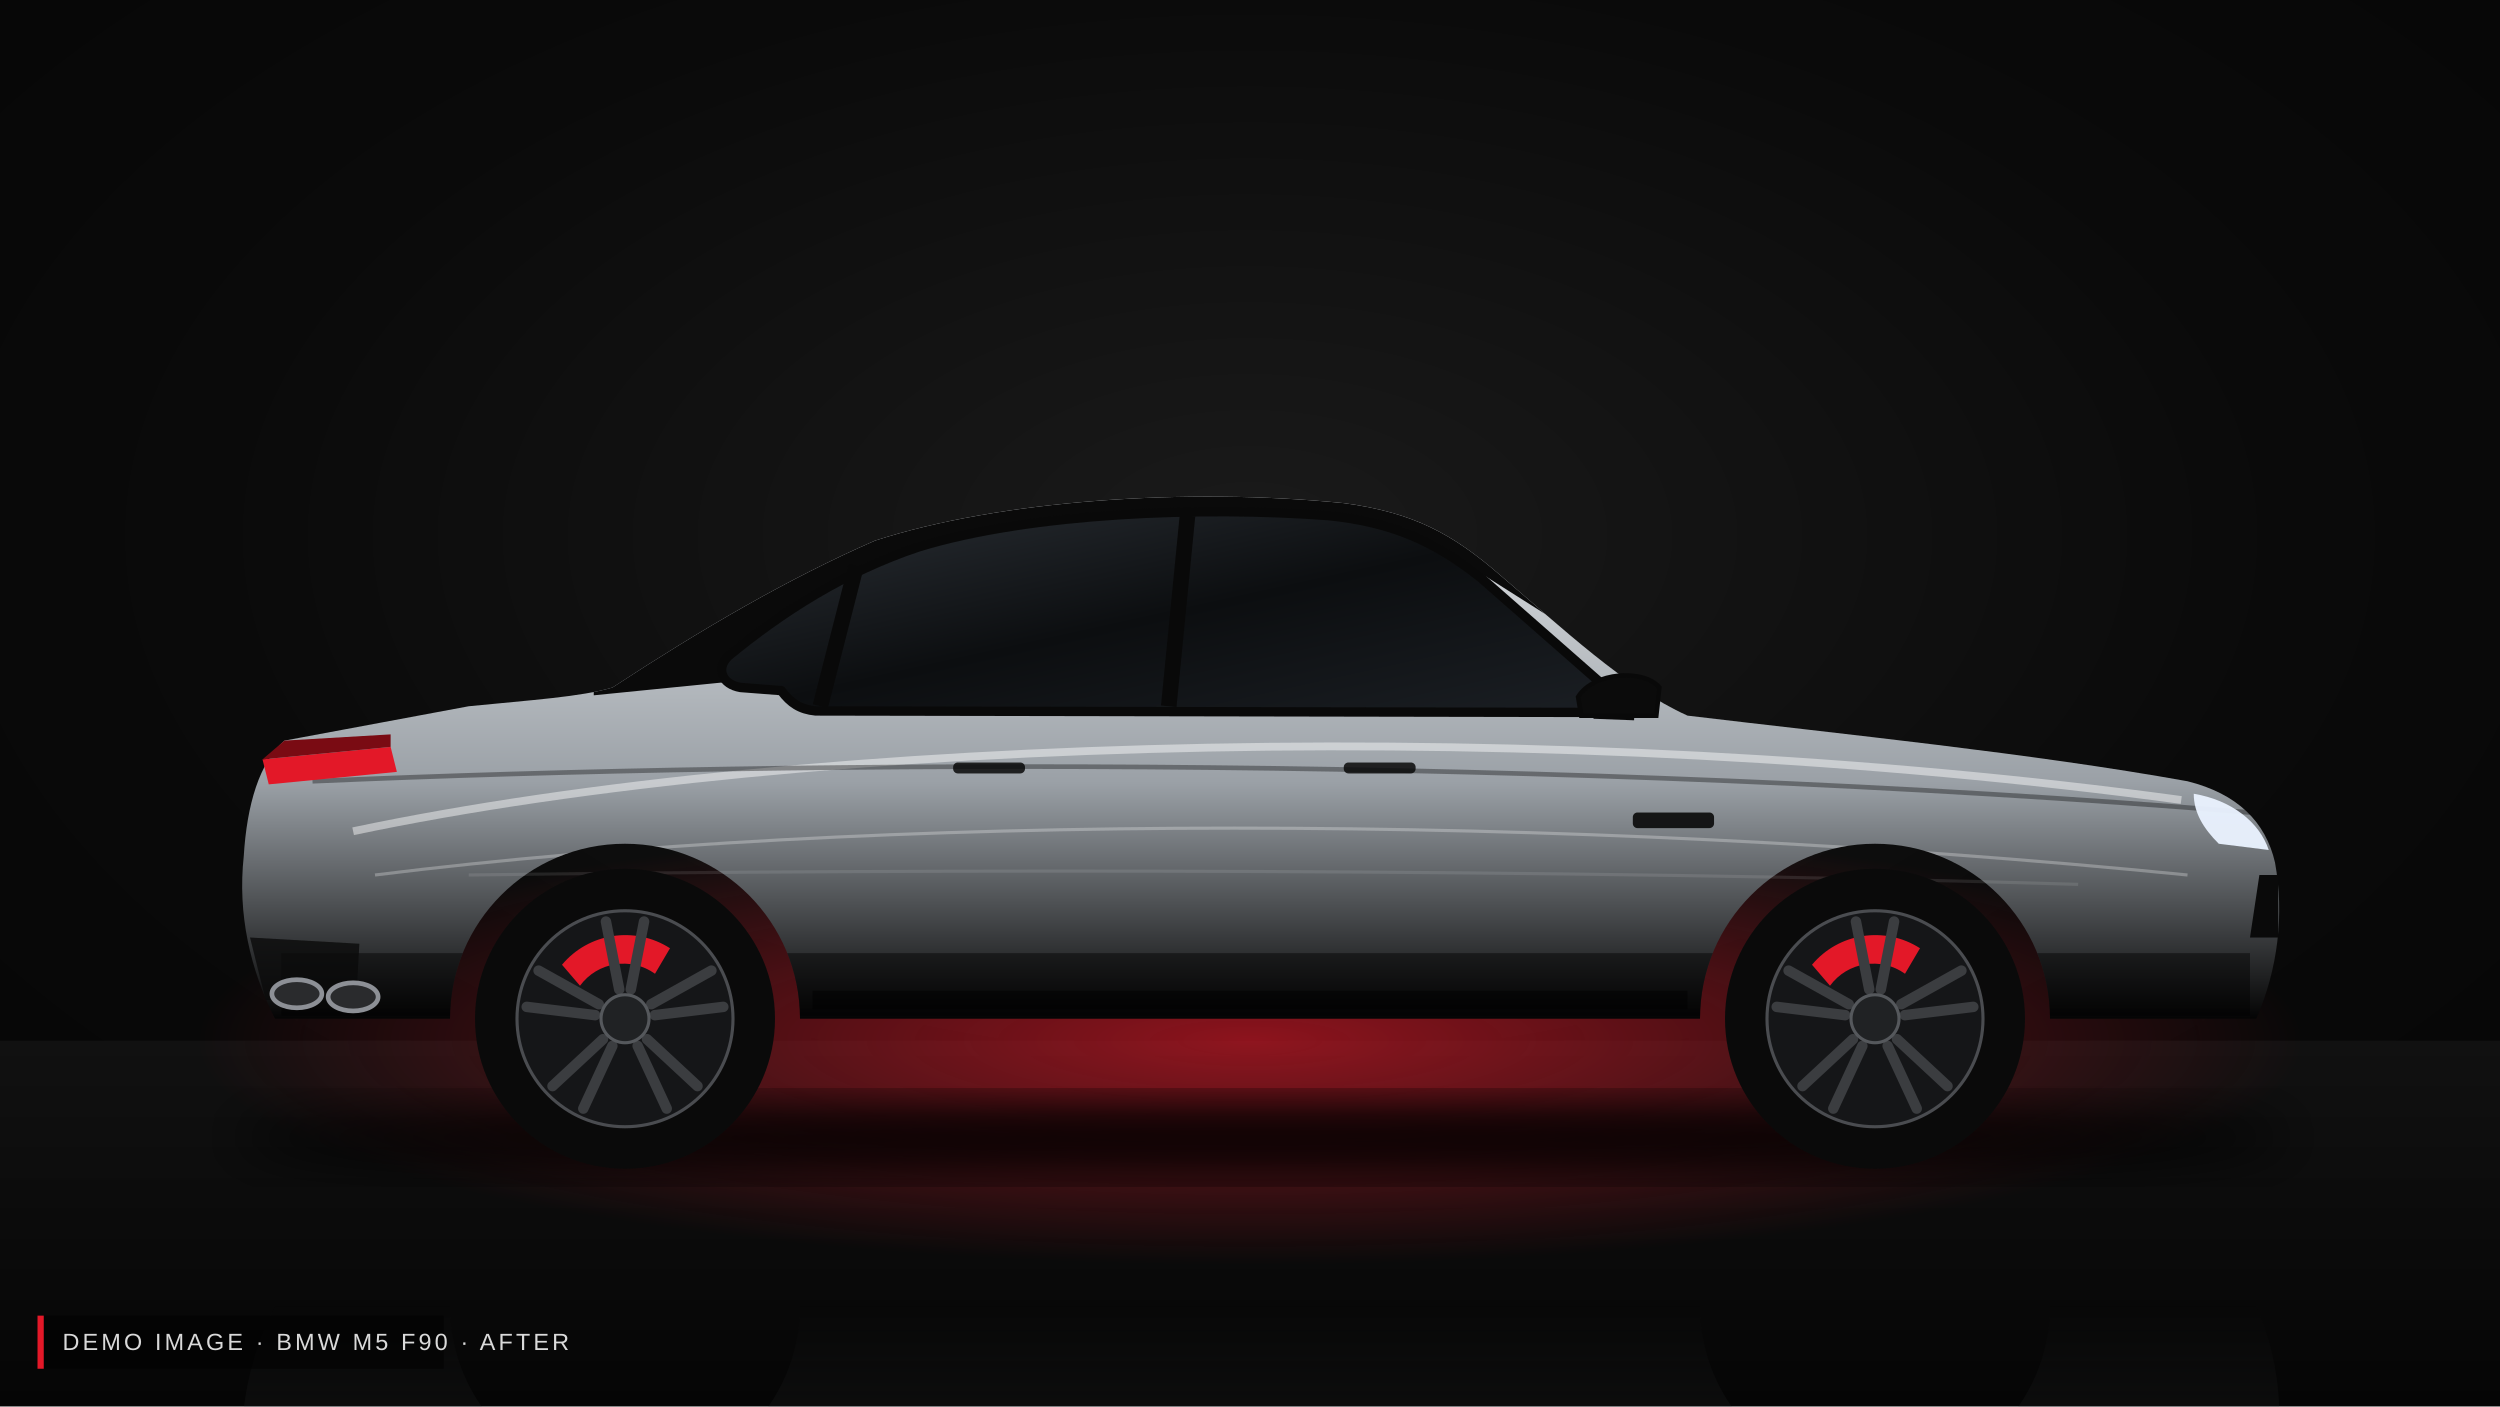
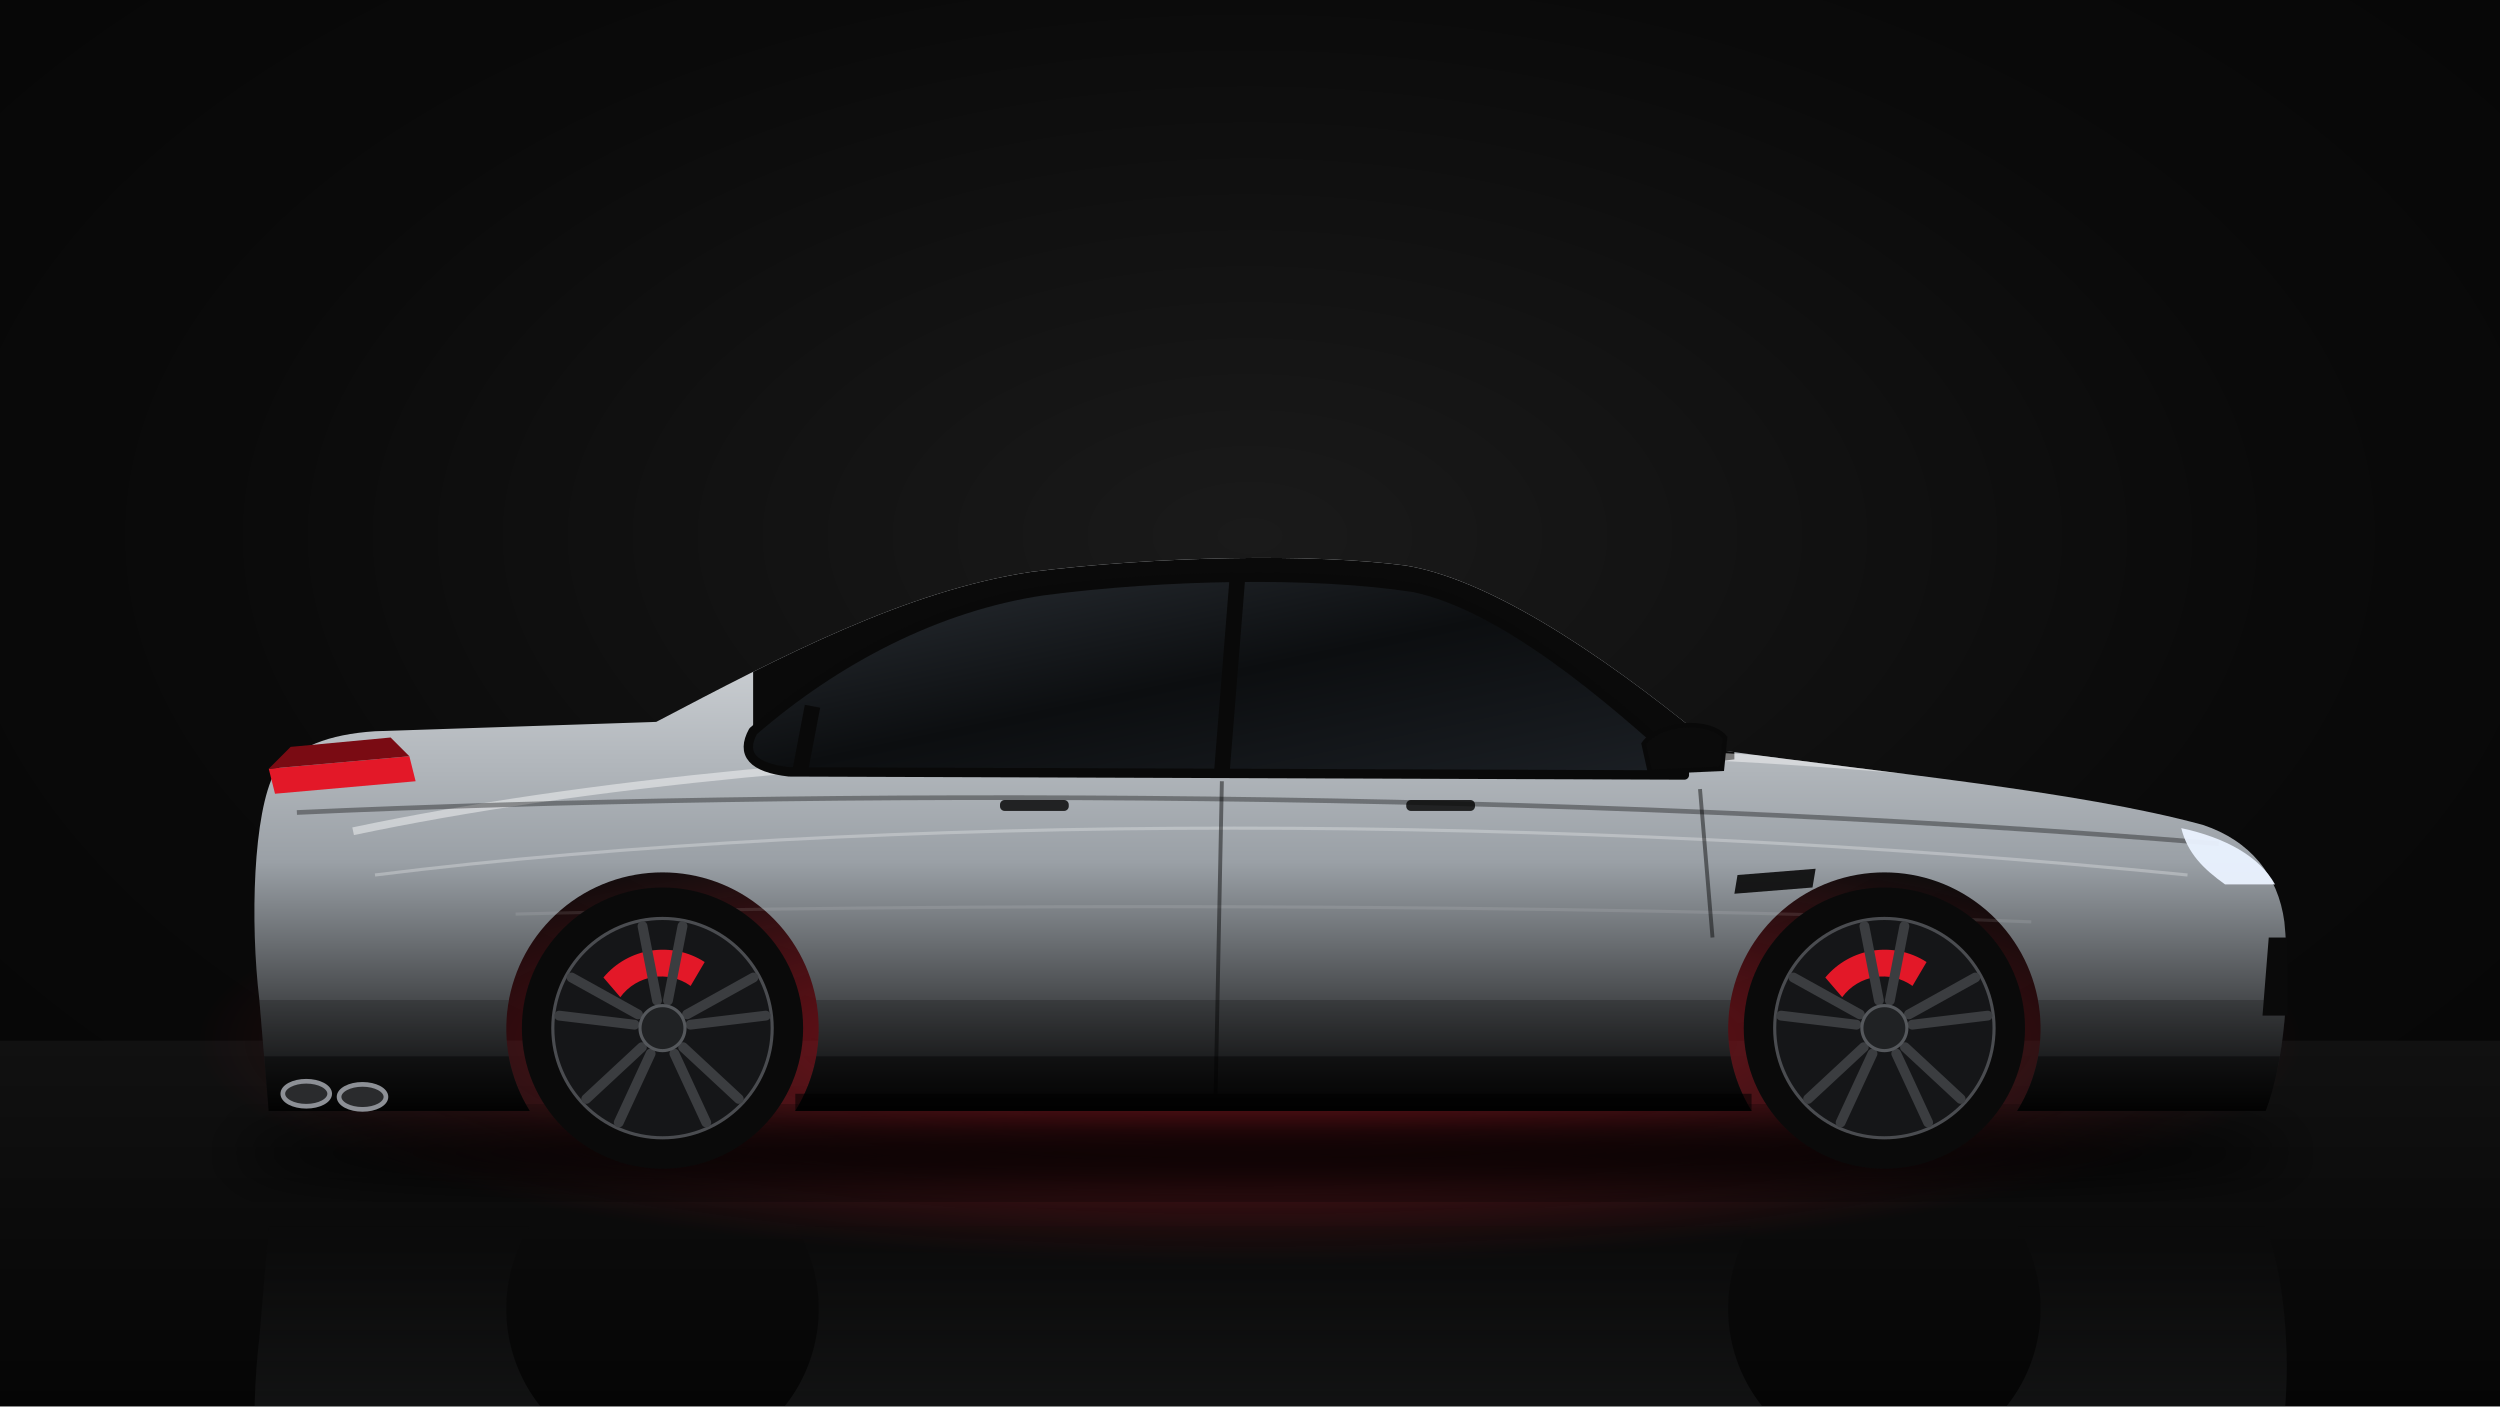
<svg xmlns="http://www.w3.org/2000/svg" viewBox="0 0 1600 900" width="1600" height="900">
  <defs>
    <radialGradient id="bg" cx="50%" cy="38%" r="75%">
      <stop offset="0" stop-color="#1a1a1a" />
      <stop offset=".55" stop-color="#0a0a0a" />
      <stop offset="1" stop-color="#050505" />
    </radialGradient>
    <radialGradient id="redglow" cx="50%" cy="50%" r="50%">
      <stop offset="0" stop-color="#E31828" stop-opacity="0.6" />
      <stop offset="1" stop-color="#E31828" stop-opacity="0" />
    </radialGradient>
    <linearGradient id="paint" x1="0" y1="0" x2="0" y2="1">
      <stop offset="0" stop-color="#e2e5e8" />
      <stop offset=".55" stop-color="#9aa0a6" />
      <stop offset="1" stop-color="#050505" />
    </linearGradient>
    <linearGradient id="glass" x1="0" y1="0" x2="1" y2="1">
      <stop offset="0" stop-color="#2b3036" />
      <stop offset=".5" stop-color="#0c0e10" />
      <stop offset="1" stop-color="#1b1f24" />
    </linearGradient>
    <linearGradient id="floor" x1="0" y1="0" x2="0" y2="1">
      <stop offset="0" stop-color="#111" />
      <stop offset="1" stop-color="#050505" />
    </linearGradient>
    <clipPath id="bodyclip">
-       <path d="M176,652 C160,620 152,585 156,548 C158,515 166,488 182,474 L300,452 C340,448 372,446 392,440 C450,402 505,370 560,346 C640,320 760,312 860,322 C905,328 930,342 960,368 C1000,402 1040,440 1080,458 C1180,470 1300,482 1400,500 C1432,508 1450,526 1456,552 C1462,585 1458,620 1444,652 L1312,652 A112,112 0 0 0 1088,652 L512,652 A112,112 0 0 0 288,652 Z" />
+       <path d="M172,711 L166,640 C160,590 162,520 176,494 C190,478 210,470 240,468 L420,462 C500,420 580,378 660,366 C740,356 840,354 900,362 C960,372 1040,430 1100,480 C1200,494 1330,506 1410,528 C1440,538 1458,560 1462,590 C1466,630 1462,680 1450,711 L1291,711 A100,100 0 1 0 1121,711 L509,711 A100,100 0 1 0 339,711 Z" />
    </clipPath>
    <filter id="blur">
      <feGaussianBlur stdDeviation="18" />
    </filter>
  </defs>
  <rect width="1600" height="900" fill="url(#bg)" />
  <rect y="666" width="1600" height="234" fill="url(#floor)" />
  <ellipse cx="800" cy="666" rx="672" ry="144" fill="url(#redglow)" />
  <g transform="translate(0.0,0.0) scale(1)">
-     <ellipse cx="808" cy="728" rx="660" ry="26" fill="#000" opacity=".9" filter="url(#blur)" />
-     <path d="M176,652 C160,620 152,585 156,548 C158,515 166,488 182,474 L300,452 C340,448 372,446 392,440 C450,402 505,370 560,346 C640,320 760,312 860,322 C905,328 930,342 960,368 C1000,402 1040,440 1080,458 C1180,470 1300,482 1400,500 C1432,508 1450,526 1456,552 C1462,585 1458,620 1444,652 L1312,652 A112,112 0 0 0 1088,652 L512,652 A112,112 0 0 0 288,652 Z" fill="url(#paint)" />
+     <ellipse cx="808" cy="738" rx="660" ry="26" fill="#000" opacity=".9" filter="url(#blur)" />
+     <path d="M172,711 L166,640 C160,590 162,520 176,494 C190,478 210,470 240,468 L420,462 C500,420 580,378 660,366 C740,356 840,354 900,362 C960,372 1040,430 1100,480 C1200,494 1330,506 1410,528 C1440,538 1458,560 1462,590 C1466,630 1462,680 1450,711 L1291,711 A100,100 0 1 0 1121,711 L509,711 A100,100 0 1 0 339,711 Z" fill="url(#paint)" />
    <g clip-path="url(#bodyclip)">
-       <path d="M380,445 L380,280 L1000,280 L1000,400 L940,362 C900,340 860,334 820,334 L600,346 L470,436 Z" fill="#0a0a0a" />
+       <path d="M482,470 L482,300 L1110,300 L1110,486 L1078,490 C1030,446 962,388 905,376 C840,366 745,368 668,378 C600,388 535,422 482,468 Z" fill="#0a0a0a" />
      <path d="M226,532 C520,470 1000,458 1396,512" stroke="#fff" stroke-width="5" fill="none" opacity="0.45" />
      <path d="M240,560 C560,520 1000,520 1400,560" stroke="#fff" stroke-width="2" fill="none" opacity="0.27" />
-       <rect x="180" y="610" width="1260" height="40" fill="#000" opacity=".45" />
+       <rect x="150" y="676" width="1330" height="40" fill="#000" opacity=".55" />
+       <rect x="150" y="640" width="1330" height="36" fill="#000" opacity=".2" />
    </g>
-     <path d="M1046,456 L948,370 C918,346 890,334 850,330 C770,324 660,328 588,350 C540,366 500,392 466,420 C458,428 462,438 474,440 L500,442 C506,450 512,454 522,455 Z" fill="url(#glass)" stroke="#090909" stroke-width="6" stroke-linejoin="round" />
-     <path d="M760,330 L748,452" stroke="#090909" stroke-width="10" />
-     <path d="M1046,456 L1020,455" stroke="#090909" stroke-width="10" />
-     <path d="M548,362 L525,452" stroke="#090909" stroke-width="10" />
-     <path d="M200,500 C520,486 1000,484 1440,520" stroke="#000" stroke-width="3" fill="none" opacity=".35" />
-     <path d="M300,560 C600,556 1000,556 1330,566" stroke="#fff" stroke-width="2" fill="none" opacity=".10" />
-     <rect x="1045" y="520" width="52" height="10" rx="3" fill="#090909" opacity=".9" />
-     <path d="M1010,446 C1020,430 1052,428 1062,440 L1060,458 L1012,458 Z" fill="#0b0b0b" stroke="#090909" stroke-width="3" />
-     <rect x="860" y="488" width="46" height="7" rx="3" fill="#090909" opacity=".85" />
-     <rect x="610" y="488" width="46" height="7" rx="3" fill="#090909" opacity=".85" />
-     <path d="M1404,508 C1428,512 1446,526 1452,544 L1420,540 C1410,530 1404,520 1404,508 Z" fill="#eaf2ff" opacity=".95" />
-     <path d="M1446,560 L1458,560 L1458,600 L1440,600 Z" fill="#0a0a0a" />
-     <path d="M168,486 L250,478 L254,494 L172,502 Z" fill="#E31828" />
-     <path d="M168,486 L182,474 L250,470 L250,478 Z" fill="#7a0b13" />
-     <path d="M160,600 L230,604 L228,640 L170,640 Z" fill="#0a0a0a" opacity=".8" />
-     <path d="M520,640 L1080,640" stroke="#000" stroke-width="12" opacity=".5" />
-     <ellipse cx="190" cy="636" rx="16" ry="9" fill="#2a2b2d" stroke="#8d9096" stroke-width="3" />
-     <ellipse cx="226" cy="638" rx="16" ry="9" fill="#2a2b2d" stroke="#8d9096" stroke-width="3" />
+     <path d="M1078,490 C1030,446 962,388 905,376 C840,366 745,368 668,378 C600,388 535,422 482,468 Q470,490 505,494 L1078,496 Z" fill="url(#glass)" stroke="#090909" stroke-width="6" stroke-linejoin="round" />
+     <path d="M792,369 L782,494" stroke="#090909" stroke-width="10" />
+     <path d="M520,452 L512,494" stroke="#090909" stroke-width="10" />
+     <path d="M190,520 C520,505 1000,505 1420,540" stroke="#000" stroke-width="3" fill="none" opacity=".35" />
+     <path d="M330,585 C600,578 1000,578 1300,590" stroke="#fff" stroke-width="2" fill="none" opacity=".10" />
+     <path d="M782,500 L778,700 M1088,505 L1096,600" stroke="#000" stroke-width="2.5" opacity=".45" />
+     <path d="M1112,560 L1162,556 L1160,568 L1110,572 Z" fill="#090909" opacity=".9" />
+     <path d="M1052,476 C1062,462 1094,460 1104,472 L1102,492 L1056,494 Z" fill="#0b0b0b" stroke="#090909" stroke-width="3" />
+     <rect x="900" y="512" width="44" height="7" rx="3" fill="#090909" opacity=".85" />
+     <rect x="640" y="512" width="44" height="7" rx="3" fill="#090909" opacity=".85" />
+     <path d="M1396,530 C1424,536 1446,548 1456,566 L1424,566 C1410,556 1400,546 1396,530 Z" fill="#eaf2ff" opacity=".95" />
+     <path d="M1452,600 L1464,600 L1464,650 L1448,650 Z" fill="#0a0a0a" />
+     <path d="M172,492 L262,484 L266,500 L176,508 Z" fill="#E31828" />
+     <path d="M172,492 L186,478 L250,472 L262,484 Z" fill="#7a0b13" />
+     <path d="M509,700 L1121,700 L1121,711 L509,711 Z" fill="#000" opacity=".55" />
+     <ellipse cx="196" cy="700" rx="15" ry="8" fill="#2a2b2d" stroke="#8d9096" stroke-width="3" />
+     <ellipse cx="232" cy="702" rx="15" ry="8" fill="#2a2b2d" stroke="#8d9096" stroke-width="3" />
    <g>
-       <circle cx="400" cy="652" r="96" fill="#0a0a0a" />
-       <circle cx="400" cy="652" r="69.12" fill="#151618" stroke="#4a4c50" stroke-width="2" />
-       <path d="M359.68,617.44 A52.8,52.8 0 0 1 428.8,606.88 L419.2,623.2 A34.56,34.56 0 0 0 371.2,630.88 Z" fill="#E31828" />
-       <line x1="419.1" y1="649.7" x2="462.9" y2="644.4" stroke="#3b3d40" stroke-width="6.7" stroke-linecap="round" />
-       <line x1="414.1" y1="665.1" x2="446.4" y2="695.1" stroke="#3b3d40" stroke-width="6.7" stroke-linecap="round" />
-       <line x1="408.1" y1="669.4" x2="426.7" y2="709.5" stroke="#3b3d40" stroke-width="6.7" stroke-linecap="round" />
-       <line x1="391.9" y1="669.4" x2="373.3" y2="709.5" stroke="#3b3d40" stroke-width="6.7" stroke-linecap="round" />
-       <line x1="385.9" y1="665.1" x2="353.6" y2="695.1" stroke="#3b3d40" stroke-width="6.7" stroke-linecap="round" />
-       <line x1="380.9" y1="649.7" x2="337.1" y2="644.4" stroke="#3b3d40" stroke-width="6.7" stroke-linecap="round" />
-       <line x1="383.2" y1="642.7" x2="344.7" y2="621.2" stroke="#3b3d40" stroke-width="6.7" stroke-linecap="round" />
-       <line x1="396.3" y1="633.2" x2="387.8" y2="589.8" stroke="#3b3d40" stroke-width="6.7" stroke-linecap="round" />
-       <line x1="403.7" y1="633.2" x2="412.2" y2="589.8" stroke="#3b3d40" stroke-width="6.7" stroke-linecap="round" />
-       <line x1="416.8" y1="642.7" x2="455.3" y2="621.2" stroke="#3b3d40" stroke-width="6.7" stroke-linecap="round" />
-       <circle cx="400" cy="652" r="15.36" fill="#202224" stroke="#55585c" stroke-width="2" />
+       <circle cx="424" cy="658" r="90" fill="#0a0a0a" />
+       <circle cx="424" cy="658" r="70.2" fill="#151618" stroke="#4a4c50" stroke-width="2" />
+       <path d="M386.2,625.6 A49.5,49.5 0 0 1 451,615.7 L442,631 A32.4,32.4 0 0 0 397,638.2 Z" fill="#E31828" />
+       <line x1="441.9" y1="655.8" x2="490.1" y2="650.0" stroke="#3b3d40" stroke-width="6.3" stroke-linecap="round" />
+       <line x1="437.2" y1="670.2" x2="472.8" y2="703.3" stroke="#3b3d40" stroke-width="6.3" stroke-linecap="round" />
+       <line x1="431.6" y1="674.3" x2="452.0" y2="718.4" stroke="#3b3d40" stroke-width="6.3" stroke-linecap="round" />
+       <line x1="416.4" y1="674.3" x2="396.0" y2="718.4" stroke="#3b3d40" stroke-width="6.3" stroke-linecap="round" />
+       <line x1="410.8" y1="670.2" x2="375.2" y2="703.3" stroke="#3b3d40" stroke-width="6.3" stroke-linecap="round" />
+       <line x1="406.1" y1="655.8" x2="357.9" y2="650.0" stroke="#3b3d40" stroke-width="6.3" stroke-linecap="round" />
+       <line x1="408.3" y1="649.2" x2="365.8" y2="625.6" stroke="#3b3d40" stroke-width="6.3" stroke-linecap="round" />
+       <line x1="420.5" y1="640.3" x2="411.2" y2="592.7" stroke="#3b3d40" stroke-width="6.3" stroke-linecap="round" />
+       <line x1="427.5" y1="640.3" x2="436.8" y2="592.7" stroke="#3b3d40" stroke-width="6.3" stroke-linecap="round" />
+       <line x1="439.7" y1="649.2" x2="482.2" y2="625.6" stroke="#3b3d40" stroke-width="6.3" stroke-linecap="round" />
+       <circle cx="424" cy="658" r="14.4" fill="#202224" stroke="#55585c" stroke-width="2" />
    </g>
    <g>
-       <circle cx="1200" cy="652" r="96" fill="#0a0a0a" />
-       <circle cx="1200" cy="652" r="69.12" fill="#151618" stroke="#4a4c50" stroke-width="2" />
-       <path d="M1159.68,617.44 A52.8,52.8 0 0 1 1228.8,606.88 L1219.2,623.2 A34.56,34.56 0 0 0 1171.2,630.88 Z" fill="#E31828" />
-       <line x1="1219.1" y1="649.7" x2="1262.9" y2="644.4" stroke="#3b3d40" stroke-width="6.7" stroke-linecap="round" />
-       <line x1="1214.1" y1="665.1" x2="1246.4" y2="695.1" stroke="#3b3d40" stroke-width="6.7" stroke-linecap="round" />
-       <line x1="1208.1" y1="669.4" x2="1226.7" y2="709.5" stroke="#3b3d40" stroke-width="6.7" stroke-linecap="round" />
-       <line x1="1191.9" y1="669.4" x2="1173.3" y2="709.5" stroke="#3b3d40" stroke-width="6.7" stroke-linecap="round" />
-       <line x1="1185.9" y1="665.1" x2="1153.6" y2="695.1" stroke="#3b3d40" stroke-width="6.7" stroke-linecap="round" />
-       <line x1="1180.9" y1="649.7" x2="1137.1" y2="644.4" stroke="#3b3d40" stroke-width="6.7" stroke-linecap="round" />
-       <line x1="1183.2" y1="642.7" x2="1144.7" y2="621.2" stroke="#3b3d40" stroke-width="6.7" stroke-linecap="round" />
-       <line x1="1196.3" y1="633.2" x2="1187.8" y2="589.8" stroke="#3b3d40" stroke-width="6.7" stroke-linecap="round" />
-       <line x1="1203.7" y1="633.2" x2="1212.2" y2="589.8" stroke="#3b3d40" stroke-width="6.7" stroke-linecap="round" />
-       <line x1="1216.8" y1="642.7" x2="1255.3" y2="621.2" stroke="#3b3d40" stroke-width="6.7" stroke-linecap="round" />
-       <circle cx="1200" cy="652" r="15.36" fill="#202224" stroke="#55585c" stroke-width="2" />
+       <circle cx="1206" cy="658" r="90" fill="#0a0a0a" />
+       <circle cx="1206" cy="658" r="70.2" fill="#151618" stroke="#4a4c50" stroke-width="2" />
+       <path d="M1168.2,625.6 A49.5,49.5 0 0 1 1233,615.7 L1224,631 A32.4,32.4 0 0 0 1179,638.2 Z" fill="#E31828" />
+       <line x1="1223.9" y1="655.8" x2="1272.1" y2="650.0" stroke="#3b3d40" stroke-width="6.3" stroke-linecap="round" />
+       <line x1="1219.2" y1="670.2" x2="1254.8" y2="703.3" stroke="#3b3d40" stroke-width="6.3" stroke-linecap="round" />
+       <line x1="1213.6" y1="674.3" x2="1234.0" y2="718.4" stroke="#3b3d40" stroke-width="6.3" stroke-linecap="round" />
+       <line x1="1198.4" y1="674.3" x2="1178.0" y2="718.4" stroke="#3b3d40" stroke-width="6.3" stroke-linecap="round" />
+       <line x1="1192.8" y1="670.2" x2="1157.2" y2="703.3" stroke="#3b3d40" stroke-width="6.3" stroke-linecap="round" />
+       <line x1="1188.1" y1="655.8" x2="1139.9" y2="650.0" stroke="#3b3d40" stroke-width="6.3" stroke-linecap="round" />
+       <line x1="1190.3" y1="649.2" x2="1147.8" y2="625.6" stroke="#3b3d40" stroke-width="6.3" stroke-linecap="round" />
+       <line x1="1202.5" y1="640.3" x2="1193.2" y2="592.7" stroke="#3b3d40" stroke-width="6.3" stroke-linecap="round" />
+       <line x1="1209.5" y1="640.3" x2="1218.8" y2="592.7" stroke="#3b3d40" stroke-width="6.3" stroke-linecap="round" />
+       <line x1="1221.7" y1="649.2" x2="1264.2" y2="625.6" stroke="#3b3d40" stroke-width="6.3" stroke-linecap="round" />
+       <circle cx="1206" cy="658" r="14.4" fill="#202224" stroke="#55585c" stroke-width="2" />
    </g>
-     <g opacity=".12" transform="translate(0,1488) scale(1,-1)">
-       <path d="M176,652 C160,620 152,585 156,548 C158,515 166,488 182,474 L300,452 C340,448 372,446 392,440 C450,402 505,370 560,346 C640,320 760,312 860,322 C905,328 930,342 960,368 C1000,402 1040,440 1080,458 C1180,470 1300,482 1400,500 C1432,508 1450,526 1456,552 C1462,585 1458,620 1444,652 L1312,652 A112,112 0 0 0 1088,652 L512,652 A112,112 0 0 0 288,652 Z" fill="url(#paint)" />
+     <g opacity=".12" transform="translate(0,1496) scale(1,-1)">
+       <path d="M172,711 L166,640 C160,590 162,520 176,494 C190,478 210,470 240,468 L420,462 C500,420 580,378 660,366 C740,356 840,354 900,362 C960,372 1040,430 1100,480 C1200,494 1330,506 1410,528 C1440,538 1458,560 1462,590 C1466,630 1462,680 1450,711 L1291,711 A100,100 0 1 0 1121,711 L509,711 A100,100 0 1 0 339,711 Z" fill="url(#paint)" />
    </g>
  </g>
-   <g font-family="Arial, Helvetica, sans-serif" fill="#fff">
-     <rect x="24" y="842" width="260" height="34" fill="#000" opacity=".55" />
-     <rect x="24" y="842" width="4" height="34" fill="#E31828" />
-     <text x="40" y="864" font-size="15" letter-spacing="2" opacity=".85">DEMO IMAGE · BMW M5 F90 · AFTER</text>
-   </g>
</svg>
